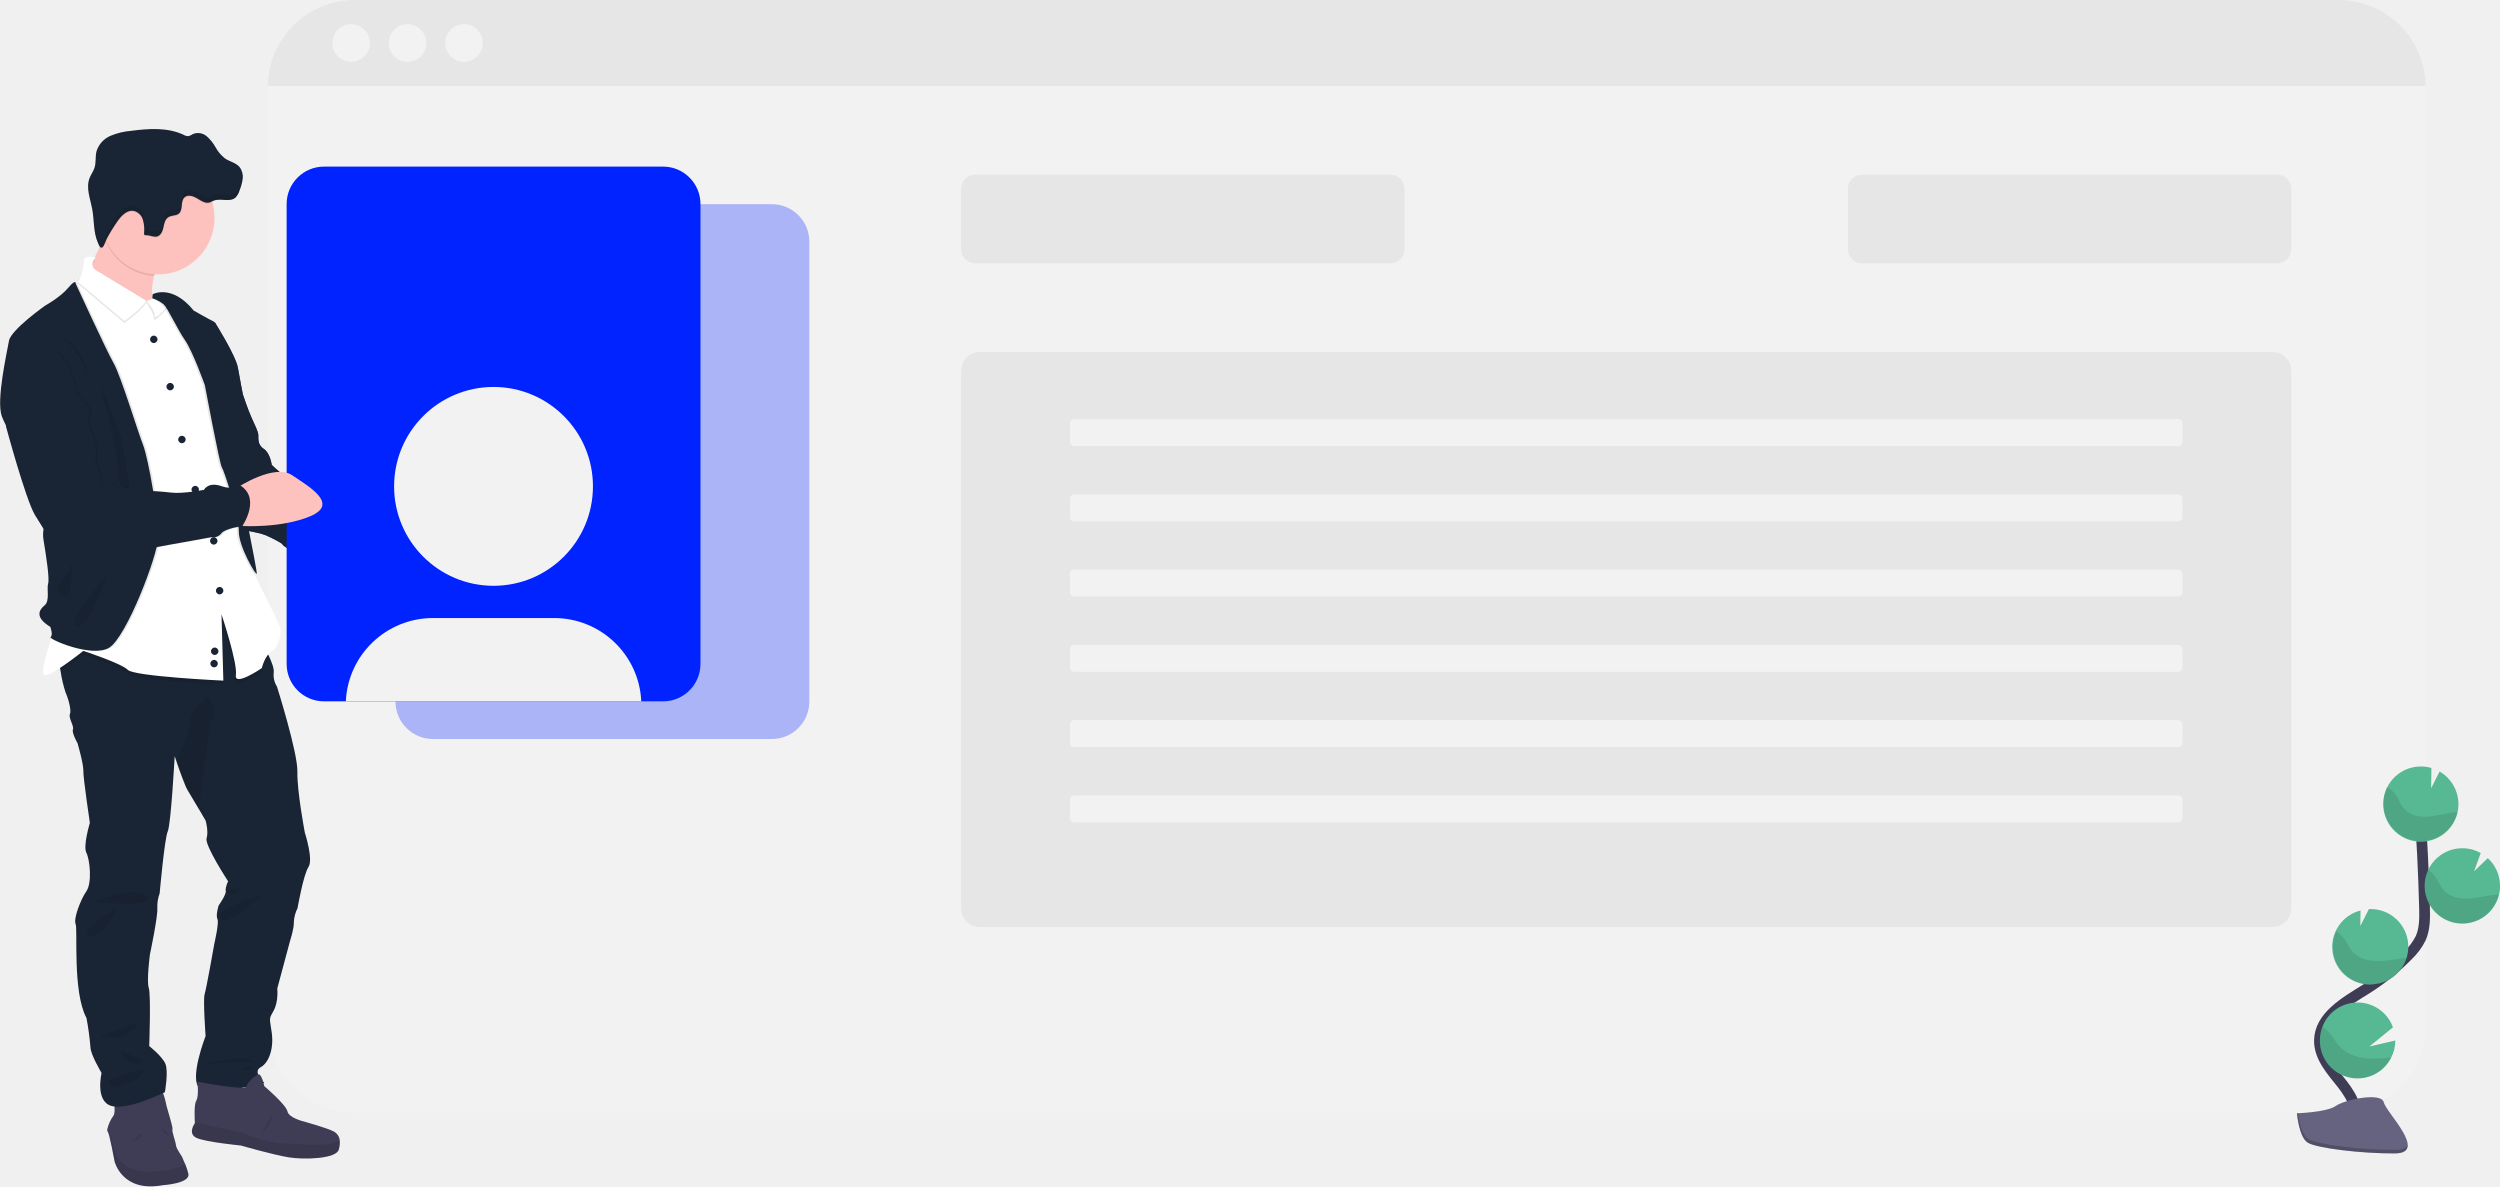
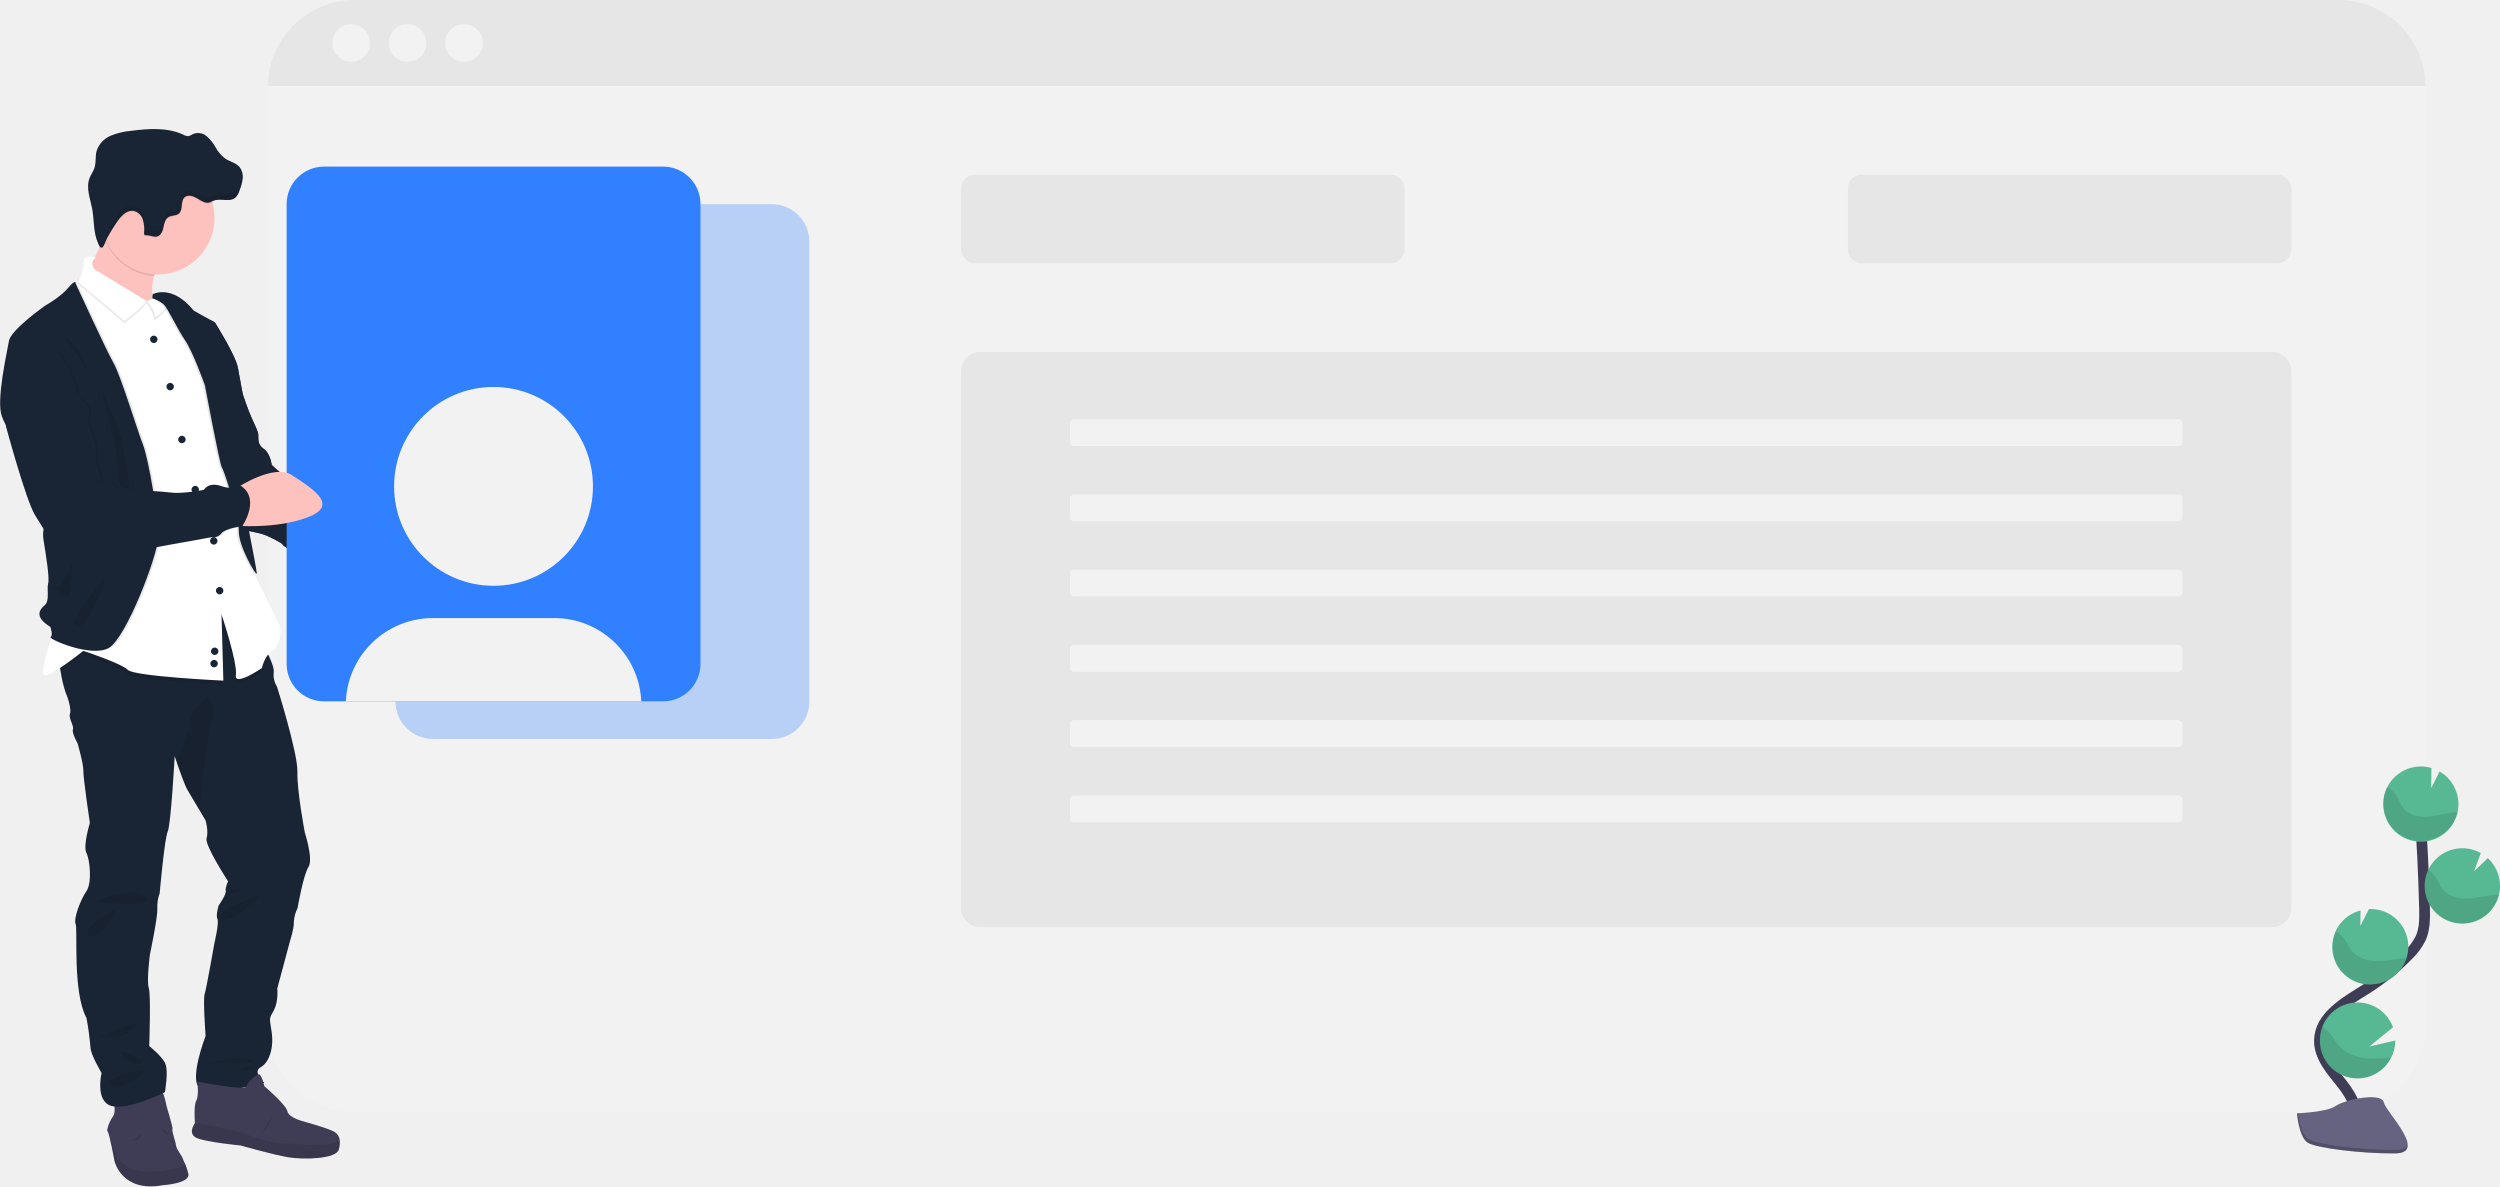
<svg xmlns="http://www.w3.org/2000/svg" id="a504aa27-390a-4e86-8282-4a39073a277e" data-name="Layer 1" width="930.35" height="441.49" viewBox="0 0 930.35 441.49">
  <path d="M1037.49,261.25V610.87a32.38,32.38,0,0,1-32.38,32.38H266.87a32.38,32.38,0,0,1-32.38-32.38V261.25a32.4,32.4,0,0,1,32.38-32h738.24A32.4,32.4,0,0,1,1037.49,261.25Z" transform="translate(-134.82 -229.25)" fill="#f2f2f2" />
-   <path d="M422.07,305.25H295.91A13.92,13.92,0,0,0,282,319.17V490.34a13.92,13.92,0,0,0,13.92,13.91H422.07A13.92,13.92,0,0,0,436,490.34V319.17A13.92,13.92,0,0,0,422.07,305.25Z" transform="translate(-134.82 -229.25)" fill="#0023ff" opacity="0.3" />
+   <path d="M422.07,305.25H295.91A13.92,13.92,0,0,0,282,319.17V490.34a13.92,13.92,0,0,0,13.92,13.91H422.07A13.92,13.92,0,0,0,436,490.34V319.17A13.92,13.92,0,0,0,422.07,305.25Z" transform="translate(-134.82 -229.25)" fill="#3080ff" opacity="0.3" />
  <path d="M1037.49,261.25h-803a32.4,32.4,0,0,1,32.38-32h738.24A32.4,32.4,0,0,1,1037.49,261.25Z" transform="translate(-134.82 -229.25)" fill="#e6e6e6" />
  <circle cx="130.67" cy="16" r="7" fill="#f2f2f2" />
  <circle cx="151.67" cy="16" r="7" fill="#f2f2f2" />
  <circle cx="172.67" cy="16" r="7" fill="#f2f2f2" />
  <rect x="357.67" y="65" width="165" height="33" rx="5.24" fill="#e6e6e6" />
  <rect x="687.67" y="65" width="165" height="33" rx="5.24" fill="#e6e6e6" />
  <rect x="357.67" y="131" width="495" height="214" rx="7.01" fill="#e6e6e6" />
  <rect x="398.17" y="156" width="414" height="10" rx="1.52" fill="#f2f2f2" />
  <rect x="398.17" y="184" width="414" height="10" rx="1.52" fill="#f2f2f2" />
  <rect x="398.17" y="212" width="414" height="10" rx="1.52" fill="#f2f2f2" />
  <rect x="398.17" y="240" width="414" height="10" rx="1.52" fill="#f2f2f2" />
  <rect x="398.17" y="268" width="414" height="10" rx="1.52" fill="#f2f2f2" />
  <rect x="398.17" y="296" width="414" height="10" rx="1.52" fill="#f2f2f2" />
  <path d="M291.8,433.65c-5.11,1.94-17,2.16-22.31,2.15-1.6,0-2.6,0-2.6,0l-3.39-6.9,3.39-5.76s3.11-.85,7.24-1.6c6.1-1.1,14.44-2,18.42.51C299.22,426.17,298.47,431.12,291.8,433.65Z" transform="translate(-134.82 -229.25)" fill="#fec2be" />
  <path d="M269.49,435.8c-1.6,0-2.6,0-2.6,0l-3.39-6.9,3.39-5.76s3.11-.85,7.24-1.6C270.78,424,262.72,429.34,269.49,435.8Z" transform="translate(-134.82 -229.25)" opacity="0.1" />
  <path d="M213.34,351.05l1.5-1.73s7.7,12.2,8.51,16.8,1.84,9.89,1.84,9.89,2,6,3.22,8.63,2.42,5.18,2.53,6.33-.46,3.68,2,5.29,3,6,3,6,8.74,8.52,13.34,8.75,17.84,2.53,17.38,4.83,5.52,3.68,7.93,4.25-15.53,7.48-5.06,16.34c0,0-6.67,1.38-7.36,3s-7.71-.92-7.71-.92-1.49-3.56-6.67-3.79-7.82-2.54-7.82-2.88-5.18-3.22-8.06-4-6.67-1.15-6.79-1.95-17.25-74.78-17.25-74.78Z" transform="translate(-134.82 -229.25)" fill="#4c4981" />
  <path d="M213.34,351.05l1.5-1.73s7.7,12.2,8.51,16.8,1.84,9.89,1.84,9.89,2,6,3.22,8.63,2.42,5.18,2.53,6.33-.46,3.68,2,5.29,3,6,3,6,8.74,8.52,13.34,8.75,17.84,2.53,17.38,4.83,5.52,3.68,7.93,4.25-15.53,7.48-5.06,16.34c0,0-6.67,1.38-7.36,3s-7.71-.92-7.71-.92-1.49-3.56-6.67-3.79-7.82-2.54-7.82-2.88-5.18-3.22-8.06-4-6.67-1.15-6.79-1.95-17.25-74.78-17.25-74.78Z" transform="translate(-134.82 -229.25)" fill="#192534" />
  <path d="M195.42,670.3c-15.18,2.85-17.95-8.8-17.95-8.8s-1.89-10.36-2.58-11.13a1.24,1.24,0,0,1-.12-1h0A13.45,13.45,0,0,1,177,644.5c.95-1.12.17-5.78.17-5.78l17.6-4.49a27.18,27.18,0,0,1,1.73,5.18c.17,1.64,2.76,9.06,2.5,10.09s1.12,4.23,1.29,5.87,2.33,4.06,2.51,4.92a20.37,20.37,0,0,0,1,2.27,23.33,23.33,0,0,1,1.12,3.51C205.69,669.69,195.42,670.3,195.42,670.3Z" transform="translate(-134.82 -229.25)" fill="#3f3d56" />
  <path d="M195.42,670.3c-15.18,2.85-17.95-8.8-17.95-8.8s-1.89-10.36-2.58-11.13a1.24,1.24,0,0,1-.12-1l3.65,10.48s3,6.3,14.24,5.35c6.38-.54,9.53-1.72,11.05-2.65a23.33,23.33,0,0,1,1.12,3.51C205.69,669.69,195.42,670.3,195.42,670.3Z" transform="translate(-134.82 -229.25)" opacity="0.1" />
  <path d="M183.6,653.9s3.8.09,4.06-3Z" transform="translate(-134.82 -229.25)" opacity="0.1" />
  <path d="M249.61,551.92c-1.9,2.84-4.06,15.27-4.06,15.27a13,13,0,0,0-1.38,5.26c.09,2.42-1.38,6.82-1.38,6.82L238,597.13s.52,4.75-1.29,8.11-1.64,2.33-.78,8.2-1,11.3-4.14,13,1.38,5.78,1.38,5.78-19.85,5.35-24,2.07,2.16-19.5,2.16-19.5-1-13.64-.35-15.62,3.63-18.9,3.63-18.9,1.81-7.68,1.12-9,.43-5,.43-5,2.93-4.15,2.67-5.44.87-3.62.87-3.62-8.8-13.46-8-16-.34-6.55-.34-6.55-1.11-1.91-2.45-4.19c-1.64-2.8-3.62-6.16-4.28-7.2-.85-1.34-2.89-7-4-10.26-.48-1.39-.8-2.34-.8-2.34s-1.39,25.37-2.59,28-3,23-3,23a14.41,14.41,0,0,0-.87,5.7c.18,3.19-2.76,17.08-2.76,17.08s-1.29,9.84-.43,12.43.17,21.65.17,21.65,4.75,3.71,6,6.56-.17,10.61-.17,10.61-13.81,6.91-19.94,5.1-3.62-12.26-3.62-12.26-4.14-6.9-4.14-9.57a108.36,108.36,0,0,0-1.47-10.88c-5.26-9.66-3.19-33.13-4.05-35s1.81-9,4-12.16,1.3-11.82,0-14.33,1.3-11.13,1.3-11.13-2.5-16.74-2.42-19.33-2.15-10.26-2.15-10.26-2.25-4-1.73-5.18-1.73-4.31-1.12-5.69-.52-5.61-1.64-8.12a48.29,48.29,0,0,1-1.84-7.94c-.53-3-.92-5.6-.92-5.6l14.24-11.48L206,452.6l13.38-4.31,13,20.53s1.34,2.15,2.53,4.63c1,2.13,1.94,4.51,1.78,6a8.29,8.29,0,0,0,1.21,5.35s7.77,24.59,7.59,31.66,2.76,22.61,2.76,22.61S251.51,549.07,249.61,551.92Z" transform="translate(-134.82 -229.25)" fill="#192534" />
  <path d="M197.05,351.91c-.55-.23-38.09-15.73-32.92-18.81,3.07-1.83,6.85-9.58,9.43-15.65,1.81-4.23,3-7.65,3-7.65s30.13-5.35,19.35,13.12a34,34,0,0,0-3.8,9.09C189.06,344.59,196.79,351.68,197.05,351.91Z" transform="translate(-134.82 -229.25)" fill="#fec2be" />
  <path d="M195.94,322.92a34,34,0,0,0-3.8,9.09,21,21,0,0,1-17.79-12.5,20.38,20.38,0,0,1-.79-2.06c1.81-4.23,3-7.65,3-7.65S206.72,304.45,195.94,322.92Z" transform="translate(-134.82 -229.25)" opacity="0.1" />
  <path d="M214.66,310.32a21.05,21.05,0,0,1-40.31,8.5,20.81,20.81,0,0,1-1.79-8.5,21.05,21.05,0,0,1,41.28-5.83A20.79,20.79,0,0,1,214.66,310.32Z" transform="translate(-134.82 -229.25)" fill="#fec2be" />
  <path d="M235,473.45c-2.2,2-3.05,5.82-3.05,5.82s-10.35,7.07-9.66,2.58-5.35-22.6-5.35-22.6l.69,24.67s-33.14-1.55-35.55-4-16.57-7.08-16.57-7.08-4.33,3.48-8.31,6.12c-.53-3-.92-5.6-.92-5.6l14.24-11.48L206,452.6l13.38-4.31,13,20.53S233.78,471,235,473.45Z" transform="translate(-134.82 -229.25)" opacity="0.1" />
  <path d="M236.06,471.5c-2.76,1.73-3.8,6.38-3.8,6.38s-10.35,7.08-9.66,2.59-5.35-22.6-5.35-22.6l.69,24.67s-33.13-1.55-35.55-4-16.56-7.07-16.56-7.07-12.26,9.84-14.5,9,4-17.6,4-17.6l6.38-98s-1.72-29.16.87-30.2a3.59,3.59,0,0,0,1.08-.68c1.71-1.53,2.22-4.64,2.37-7.26.17-3.1,4.31-1.55,4.31-1.55l-2.41,3.11,21.38,13,.19.11a24.43,24.43,0,0,1,2.57-1.16c1.89-.73,4.41-1.42,6.06-.74a5.88,5.88,0,0,1,2.26,2,25.56,25.56,0,0,1,2.91,5.9L211,360.54s4,17.43,4,18.12,1.21,16.56,2.59,18.29,2.76,10.35,2.24,12.94.86,12.26.86,12.26c5.7,4.65,8.63,20.53,8.63,20.53s9,17.78,9.66,19.85S238.82,469.77,236.06,471.5Z" transform="translate(-134.82 -229.25)" fill="#fff" />
  <path d="M189.28,342c-2.1,3.11-8.15,7.48-8.15,7.48l-17.5-14.78c1.71-1.53,2.22-4.64,2.37-7.25.17-3.11,4.31-1.56,4.31-1.56l-.5.65a2.78,2.78,0,0,0,.75,4.08Z" transform="translate(-134.82 -229.25)" opacity="0.1" />
  <path d="M189.28,341.27c-2.1,3.11-8.15,7.47-8.15,7.47L163.63,334c1.71-1.53,2.22-4.64,2.37-7.26.17-3.1,4.31-1.55,4.31-1.55l-.5.65a2.78,2.78,0,0,0,.75,4.08Z" transform="translate(-134.82 -229.25)" fill="#fff" />
  <path d="M197.37,343.6c-2.26,2.7-5.46,5.76-5.31,4.23s-1.91-4.93-3.23-6.45a9.52,9.52,0,0,1,6.27.18A5.68,5.68,0,0,1,197.37,343.6Z" transform="translate(-134.82 -229.25)" opacity="0.1" />
  <path d="M197.71,342.56c-2.26,2.7-5.46,5.77-5.31,4.23s-1.7-4-3-5.54c1.89-.73,4.41-1.41,6.06-.73A5.81,5.81,0,0,1,197.71,342.56Z" transform="translate(-134.82 -229.25)" fill="#fff" />
  <circle cx="57.23" cy="126.28" r="1.38" fill="#192534" />
  <circle cx="67.7" cy="163.56" r="1.38" fill="#192534" />
  <circle cx="79.55" cy="201.29" r="1.38" fill="#192534" />
  <circle cx="79.9" cy="242.36" r="1.38" fill="#192534" />
  <circle cx="63.33" cy="143.88" r="1.38" fill="#192534" />
  <circle cx="72.65" cy="182.19" r="1.38" fill="#192534" />
  <circle cx="81.74" cy="219.81" r="1.38" fill="#192534" />
  <circle cx="79.67" cy="246.96" r="1.38" fill="#192534" />
  <path d="M163.64,334.83s.23-2.08-2.76,1.49-8.63,6.67-8.63,6.67-12.77,9-13.46,13.12-4.83,22.09-2.65,28.07S155,418.81,155,418.81s-4.37,5.18-3.33,11.27,2.3,14.5,1.72,16.34.69,6.44-1.26,8.05-4,4.37,2.07,8.06c0,0,1.15,3.1.11,3.79s15.3,7.83,21.74,4,18.07-34.17,18.3-41-3.57-29.22-5.64-34.51-8.28-25.89-10.93-30.49S163.64,334.83,163.64,334.83Z" transform="translate(-134.82 -229.25)" opacity="0.1" />
  <path d="M163,334.83s.23-2.08-2.76,1.49-8.63,6.67-8.63,6.67-12.77,9-13.46,13.12-4.83,22.09-2.65,28.07,18.87,34.63,18.87,34.63S150,424,151,430.08s2.31,14.5,1.73,16.34.69,6.44-1.26,8.05-4,4.37,2.07,8.06c0,0,1.15,3.1.11,3.79s15.3,7.83,21.74,4,18.07-34.17,18.3-41-3.57-29.22-5.64-34.51S179.75,369,177.1,364.39,163,334.83,163,334.83Z" transform="translate(-134.82 -229.25)" fill="#192534" />
  <path d="M158.35,354.38s9.89,10.93,9.55,18.18C167.9,372.56,168,360.83,158.35,354.38Z" transform="translate(-134.82 -229.25)" opacity="0.1" />
  <path d="M172,372.33c0,.35,6.67,25.2,6.33,28.3s1.95,12.31,1.95,12.31l3.11-.8s-2.42-12.77-2.88-17.49S172,372.33,172,372.33Z" transform="translate(-134.82 -229.25)" opacity="0.1" />
  <path d="M174.68,443.2c-.23.34-15.76,17.95-11.39,19.21S174.68,443.2,174.68,443.2Z" transform="translate(-134.82 -229.25)" opacity="0.1" />
  <path d="M161.91,438.71c-.34.23-6.21,12.66-6.9,9.32s5.06,9.09,6-.11Z" transform="translate(-134.82 -229.25)" opacity="0.1" />
  <path d="M191.74,338.74s6.41-3.91,14.47,6.09c0,0,5.86,3.34,7.59,4.15s3.68,22.2,3.68,22.2,3.8,9.2,2.76,14.5,3,23.46,3,23.46,6.68,32.68,6.45,33.6S222.89,432.5,223,427s-5.52-22.78-6.32-23.82-6.33-30.6-6.33-30.6S205.86,360,203,355.88s-6.45-12-7.94-13.35a15.2,15.2,0,0,0-3.57-2.3Z" transform="translate(-134.82 -229.25)" opacity="0.1" />
  <path d="M191.65,338.74s7.19-3.91,15.25,6.09c0,0,5.86,3.34,7.59,4.15s3.68,22.2,3.68,22.2,3.8,9.2,2.76,14.5,3,23.46,3,23.46,6.68,32.68,6.45,33.6-6.79-10.24-6.68-15.76-5.52-22.78-6.32-23.82-6.33-30.6-6.33-30.6-4.49-12.54-7.36-16.68-6.45-12-7.94-13.35a14.23,14.23,0,0,0-4.26-2.3Z" transform="translate(-134.82 -229.25)" fill="#192534" />
  <path d="M213.71,497.21c-2,4.38-3.71,26.37-4.86,33.35-1.64-2.8-3.62-6.16-4.28-7.2-.85-1.34-2.89-7-4-10.26,1.3-3.16,4.89-12.22,4.89-15.54,0-4.06,6.56-9.15,6.56-9.15A7.61,7.61,0,0,1,213.71,497.21Z" transform="translate(-134.82 -229.25)" opacity="0.1" />
  <path d="M169.71,564.77s15.18-6.47,19.67-1.9S169.71,564.77,169.71,564.77Z" transform="translate(-134.82 -229.25)" opacity="0.1" />
  <path d="M178.25,567.36s-15.36,8.63-10.09,10.1S178.25,567.36,178.25,567.36Z" transform="translate(-134.82 -229.25)" opacity="0.1" />
  <path d="M224.15,559.85s-6.55.44-4.05,1.73S224.15,559.85,224.15,559.85Z" transform="translate(-134.82 -229.25)" opacity="0.1" />
  <path d="M232.35,561.84c-.09.43-19.07,6.56-15.36,9.32S232.35,561.84,232.35,561.84Z" transform="translate(-134.82 -229.25)" opacity="0.1" />
  <path d="M172,614.65c2.85-.44,18.73-7.77,12.51-2.51A12.37,12.37,0,0,1,172,614.65Z" transform="translate(-134.82 -229.25)" opacity="0.1" />
  <path d="M179.8,620.43s1.38,5.35,6.65,4.66S179.8,620.43,179.8,620.43Z" transform="translate(-134.82 -229.25)" opacity="0.1" />
  <path d="M175.4,631.3c.95-.26,12.26-5.44,12.51-3s-10.78,6.64-11.64,5.35A4.62,4.62,0,0,1,175.4,631.3Z" transform="translate(-134.82 -229.25)" opacity="0.1" />
  <path d="M212,625.09c1.38-.09,14.32-4.23,16.91-.52Z" transform="translate(-134.82 -229.25)" opacity="0.1" />
  <path d="M223.72,627.5s2.25-2,4.49-1S223.72,627.5,223.72,627.5Z" transform="translate(-134.82 -229.25)" opacity="0.1" />
  <path d="M195.08,648.9a3.86,3.86,0,0,0,2.93,3Z" transform="translate(-134.82 -229.25)" opacity="0.1" />
  <path d="M260.91,657c-.86,3.54-12.94,3.88-18.72,2.93s-17.78-4.4-17.78-4.4-12.59-1.2-16.3-2.76-.78-5.52-.78-5.52l0-.37c-.09-1.44-.34-6.68.55-8.09,1-1.63.43-7,.43-7s17.86,3.45,18.2,1.81,3.11-4,4.4-4.49,2.25,4.32,2.25,4.32,8.11,6.9,8.63,9.4,6.21,3.8,6.21,3.8,8.63,2.41,10.87,3.62a4.19,4.19,0,0,1,2.38,3.35A9.32,9.32,0,0,1,260.91,657Z" transform="translate(-134.82 -229.25)" fill="#3f3d56" />
  <path d="M260.91,657c-.86,3.54-12.94,3.88-18.72,2.93s-17.78-4.4-17.78-4.4-12.59-1.2-16.3-2.76-.78-5.52-.78-5.52l0-.37,18.06,4s8.89,3.8,14.58,3.8c5,0,16.11,2,21.28-1A9.32,9.32,0,0,1,260.91,657Z" transform="translate(-134.82 -229.25)" opacity="0.1" />
  <path d="M236.49,643.38s-.86,5.69-4.31,7.59Z" transform="translate(-134.82 -229.25)" opacity="0.1" />
  <path d="M213.84,304.49a6.11,6.11,0,0,1-1,.43c-1.62.43-3.2-.66-4.64-1.53s-3.42-1.52-4.67-.39c-1.62,1.47-.44,4.63-2.11,6.05-1.06.9-2.74.59-3.92,1.33s-1.53,2.36-1.83,3.76-.89,3-2.26,3.41-2.65-.49-4-.44c-.28,0-.6.05-.79-.16a.83.83,0,0,1-.14-.62,13.26,13.26,0,0,0-.43-5,4.8,4.8,0,0,0-3.51-3.29c-2.42-.37-4.46,1.75-5.89,3.75a61.53,61.53,0,0,0-4.08,6.57,4.15,4.15,0,0,0-.2.45,20.81,20.81,0,0,1-1.79-8.5,21.05,21.05,0,0,1,41.28-5.83Z" transform="translate(-134.82 -229.25)" opacity="0.1" />
  <path d="M178.63,311.45c1.43-2,3.46-4.11,5.89-3.74A4.74,4.74,0,0,1,188,311a13.08,13.08,0,0,1,.44,5,.85.85,0,0,0,.14.63c.19.2.51.17.79.16,1.35,0,2.7.83,4,.44s2-2,2.27-3.41.61-3,1.83-3.76,2.85-.43,3.92-1.34c1.66-1.42.49-4.57,2.11-6.05,1.25-1.12,3.24-.48,4.67.39s3,2,4.64,1.53a15.42,15.42,0,0,0,1.57-.67c2.56-1,5.88.68,8-1.07a6.07,6.07,0,0,0,1.59-2.76,17.35,17.35,0,0,0,1.17-4.4,5.91,5.91,0,0,0-1.17-4.28c-1.37-1.62-3.68-2-5.43-3.21a13.32,13.32,0,0,1-3.47-4.09,15.28,15.28,0,0,0-3.37-4.19,4.94,4.94,0,0,0-5.07-.79,5.47,5.47,0,0,1-1.66.78,3.39,3.39,0,0,1-1.83-.5c-6-2.82-12.95-2.32-19.51-1.48a25.54,25.54,0,0,0-7.69,1.86,9.23,9.23,0,0,0-5.18,5.68c-.54,2-.13,4.23-.77,6.22-.44,1.36-1.34,2.52-1.85,3.85-1.39,3.64.28,7.64,1,11.47.77,4.19.38,8.72,2.16,12.68.35.78.74,2.14,1.62,1.63.65-.38,1.28-2.59,1.65-3.28A62.55,62.55,0,0,1,178.63,311.45Z" transform="translate(-134.82 -229.25)" fill="#192534" />
  <path d="M140.75,378.89l-3.11,8.86s7.36,27.38,10.81,33.13S157,434,157,434a31.57,31.57,0,0,0,18.4,2.31c9.9-2,38.77-7.14,38.77-7.14a3.85,3.85,0,0,0,3.69-1.38c1.26-1.84,7.82-2.76,7.82-2.76s7.59-11-1.73-15.64c0,0-1.15,2.53-6.09.8s-6.45,1.38-6.45,1.38-8,1.61-12.54,1-15.64-.81-16.79-1.73A1.47,1.47,0,0,0,180,411a12.68,12.68,0,0,1-3.69-2.08c-.92-1-2.18,1.16-2.18,1.16s-1.61-.93-1.15-2.08-1.5-5.52-1.5-5.52a11.12,11.12,0,0,1-.34-5.17c.57-2.31-2.88-10.59-2.88-10.59a14.71,14.71,0,0,1,.46-4.14c.58-2.07-4.37-6.21-4.37-6.21s-4.83-23.47-15.07-15.76S140.75,378.89,140.75,378.89Z" transform="translate(-134.82 -229.25)" opacity="0.1" />
  <path d="M214.84,415.93c-.12.81-2.65,4-1.73,4.6s2.42.23,1,2.08-1.26,4.6-.34,4.25,2.42-4.48,2.42-6.1A18.09,18.09,0,0,0,214.84,415.93Z" transform="translate(-134.82 -229.25)" opacity="0.1" />
  <g opacity="0.1">
    <path d="M188,309a4.78,4.78,0,0,0-3.5-3.28c-2.43-.37-4.46,1.75-5.89,3.75a61.53,61.53,0,0,0-4.08,6.57c-.37.69-1,2.89-1.65,3.27-.88.52-1.27-.85-1.62-1.63-1.78-3.95-1.39-8.49-2.16-12.68a71.57,71.57,0,0,1-1.48-7.39c-.27,3,.91,6.17,1.48,9.23.77,4.19.38,8.73,2.16,12.69.35.77.74,2.14,1.62,1.62.65-.38,1.28-2.58,1.65-3.27a61.53,61.53,0,0,1,4.08-6.57c1.43-2,3.46-4.12,5.89-3.75a4.78,4.78,0,0,1,3.5,3.28,9.17,9.17,0,0,1,.47,2.59A12,12,0,0,0,188,309Z" transform="translate(-134.82 -229.25)" />
    <path d="M224,298.11a6.07,6.07,0,0,1-1.59,2.76c-2.1,1.76-5.42.1-8,1.08a15.34,15.34,0,0,1-1.57.66c-1.62.44-3.2-.65-4.64-1.52s-3.42-1.52-4.67-.39c-1.62,1.47-.44,4.62-2.11,6.05-1.07.9-2.74.59-3.92,1.33s-1.53,2.36-1.83,3.76-.89,3-2.27,3.41-2.64-.49-4-.44c-.28,0-.6.05-.79-.16a.59.59,0,0,1-.1-.17c0,.46,0,.93,0,1.39a.83.83,0,0,0,.14.62c.19.21.51.17.79.16,1.35,0,2.7.83,4,.44s2-2,2.27-3.4.61-3,1.83-3.77,2.85-.43,3.92-1.33c1.67-1.42.49-4.58,2.11-6,1.25-1.13,3.24-.48,4.67.39s3,2,4.64,1.53c.55-.15,1-.47,1.57-.67,2.56-1,5.88.68,8-1.08A6.07,6.07,0,0,0,224,300a17.39,17.39,0,0,0,1.17-4.39,7.21,7.21,0,0,0,0-1.54A17.89,17.89,0,0,1,224,298.11Z" transform="translate(-134.82 -229.25)" />
  </g>
-   <rect x="106.67" y="62" width="154" height="199" rx="13.92" fill="#0023ff" />
+   <rect x="106.67" y="62" width="154" height="199" rx="13.92" fill="#3080ff" />
  <circle cx="183.66" cy="181" r="37" fill="#f2f2f2" />
  <path d="M373.46,490.25H263.52a32.45,32.45,0,0,1,32.41-31h45.12A32.45,32.45,0,0,1,373.46,490.25Z" transform="translate(-134.82 -229.25)" fill="#f2f2f2" />
  <path d="M223.23,410.64s13.69-9,20.31-4.54,17.43,10.7,6.79,15.24S225,425,225,425Z" transform="translate(-134.82 -229.25)" fill="#fec2be" />
  <path d="M140.06,378.89,137,387.75s7.36,27.38,10.81,33.13S156.28,434,156.28,434a31.57,31.57,0,0,0,18.4,2.31c9.9-2,38.77-7.14,38.77-7.14a3.85,3.85,0,0,0,3.69-1.38C218.4,425.94,225,425,225,425s7.59-11-1.73-15.64c0,0-1.15,2.53-6.09.8s-6.45,1.38-6.45,1.38-8.05,1.61-12.54,1-15.64-.81-16.79-1.73a1.47,1.47,0,0,0-2.07.12,12.68,12.68,0,0,1-3.69-2.08c-.92-1-2.18,1.16-2.18,1.16s-1.61-.93-1.15-2.08-1.5-5.52-1.5-5.52a11.12,11.12,0,0,1-.34-5.17c.57-2.31-2.88-10.59-2.88-10.59a14.71,14.71,0,0,1,.46-4.14c.58-2.07-4.37-6.21-4.37-6.21s-4.83-23.47-15.07-15.76S140.06,378.89,140.06,378.89Z" transform="translate(-134.82 -229.25)" fill="#192534" />
  <path d="M1010.77,649.89c3-5.51-.4-12.27-4.28-17.18s-8.61-10-8.51-16.29c.14-9,9.7-14.31,17.33-19.08a85.2,85.2,0,0,0,15.56-12.51,23,23,0,0,0,4.78-6.41c1.58-3.51,1.53-7.52,1.43-11.37q-.49-19.26-1.9-38.49" transform="translate(-134.82 -229.25)" fill="none" stroke="#3f3d56" stroke-miterlimit="10" stroke-width="4" />
  <path d="M1049.69,527.86a14,14,0,0,0-7-11.5l-3.14,6.22.09-7.53a13.86,13.86,0,0,0-4.62-.55,14,14,0,1,0,14.68,13.36Z" transform="translate(-134.82 -229.25)" fill="#57b894" />
  <path d="M1024.66,622.85a14,14,0,0,1-26.5-5.75,13.87,13.87,0,0,1,.91-5.7,14,14,0,0,1,26.27.15l-8.77,7.14,9.64-2.24A13.81,13.81,0,0,1,1024.66,622.85Z" transform="translate(-134.82 -229.25)" fill="#57b894" />
  <path d="M1017.73,595.6a14,14,0,0,1-4.46-27.53l-.07,5.78,3.18-6.29h0a14,14,0,1,1,1.31,28Z" transform="translate(-134.82 -229.25)" fill="#57b894" />
  <path d="M1051.8,572.93a14,14,0,1,1-1.32-28,13.88,13.88,0,0,1,7.52,1.78l-2.48,6.79,5.11-4.9a14,14,0,0,1,4.53,9.69,13.4,13.4,0,0,1-.36,3.87A14,14,0,0,1,1051.8,572.93Z" transform="translate(-134.82 -229.25)" fill="#57b894" />
  <path d="M1047.8,531.6c-3.24.36-6.39,1.36-9.64,1.57s-6.82-.58-8.88-3.11c-1.11-1.36-1.66-3.08-2.59-4.57a10.06,10.06,0,0,0-3.54-3.32,14,14,0,1,0,26.24,9.31C1048.86,531.51,1048.33,531.54,1047.8,531.6Z" transform="translate(-134.82 -229.25)" opacity="0.1" />
  <path d="M1051.8,572.93a14,14,0,0,1-13.35-20,10.27,10.27,0,0,1,2.82,2.83c1,1.5,1.6,3.25,2.78,4.63,2.19,2.57,5.92,3.42,9.31,3.26s6.65-1.12,10-1.43c.47,0,.94-.07,1.41-.08A14,14,0,0,1,1051.8,572.93Z" transform="translate(-134.82 -229.25)" opacity="0.1" />
  <path d="M1017.73,595.6a14,14,0,0,1-13.47-19.76,11.24,11.24,0,0,1,3,2.86c1.09,1.53,1.77,3.31,3,4.73,2.36,2.63,6.34,3.56,9.93,3.48s6.82-.93,10.28-1.2A14,14,0,0,1,1017.73,595.6Z" transform="translate(-134.82 -229.25)" opacity="0.1" />
  <path d="M1024.66,622.85a14,14,0,0,1-26.5-5.75,13.87,13.87,0,0,1,.91-5.7,14.06,14.06,0,0,1,3.08,2.75c1.33,1.63,2.21,3.47,3.76,5,2.87,2.81,7.5,4,11.62,4.08A60.15,60.15,0,0,0,1024.66,622.85Z" transform="translate(-134.82 -229.25)" opacity="0.1" />
  <path d="M989.61,643.54s11.08-.34,14.41-2.71,17-5.22,17.87-1.41,16.65,19,4.14,19.06-29.06-1.94-32.39-4S989.61,643.54,989.61,643.54Z" transform="translate(-134.82 -229.25)" fill="#656380" />
  <path d="M1026.26,657.16c-12.51.1-29.06-1.95-32.4-4-2.53-1.55-3.54-7.09-3.88-9.65h-.37s.7,8.94,4,11,19.89,4.08,32.39,4c3.61,0,4.86-1.31,4.79-3.21C1030.32,656.42,1028.94,657.14,1026.26,657.16Z" transform="translate(-134.82 -229.25)" opacity="0.2" />
</svg>
